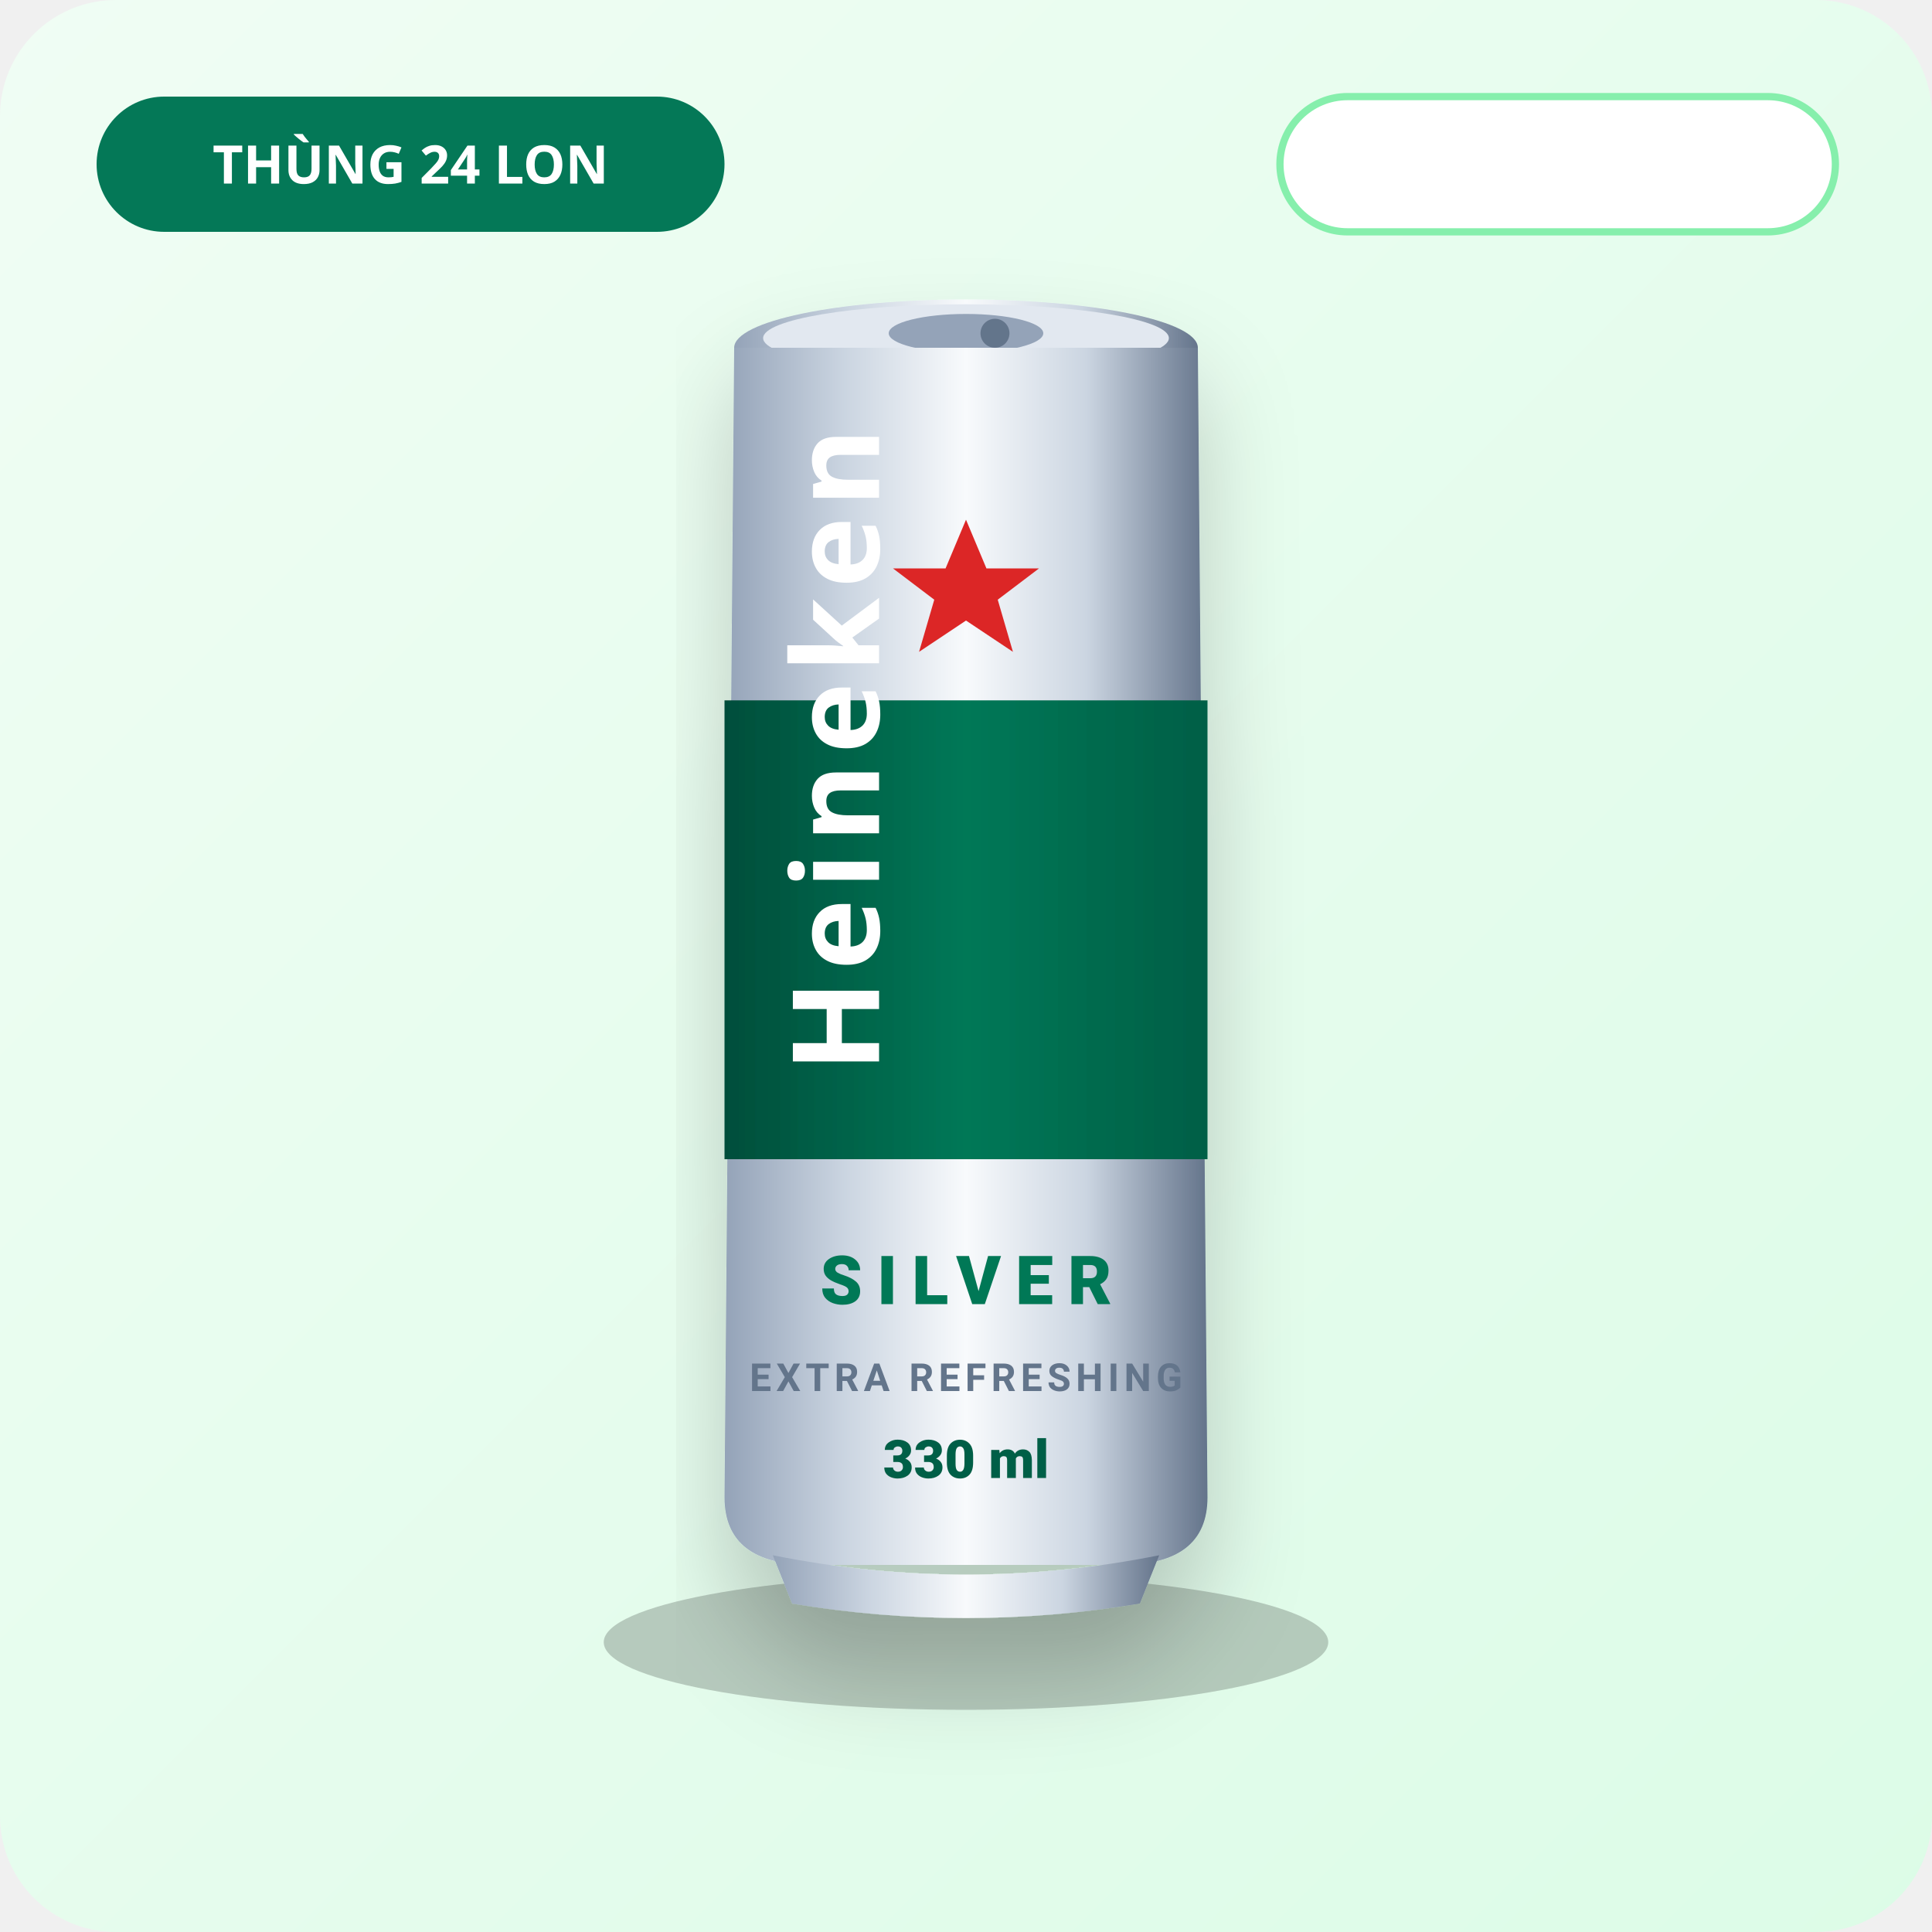
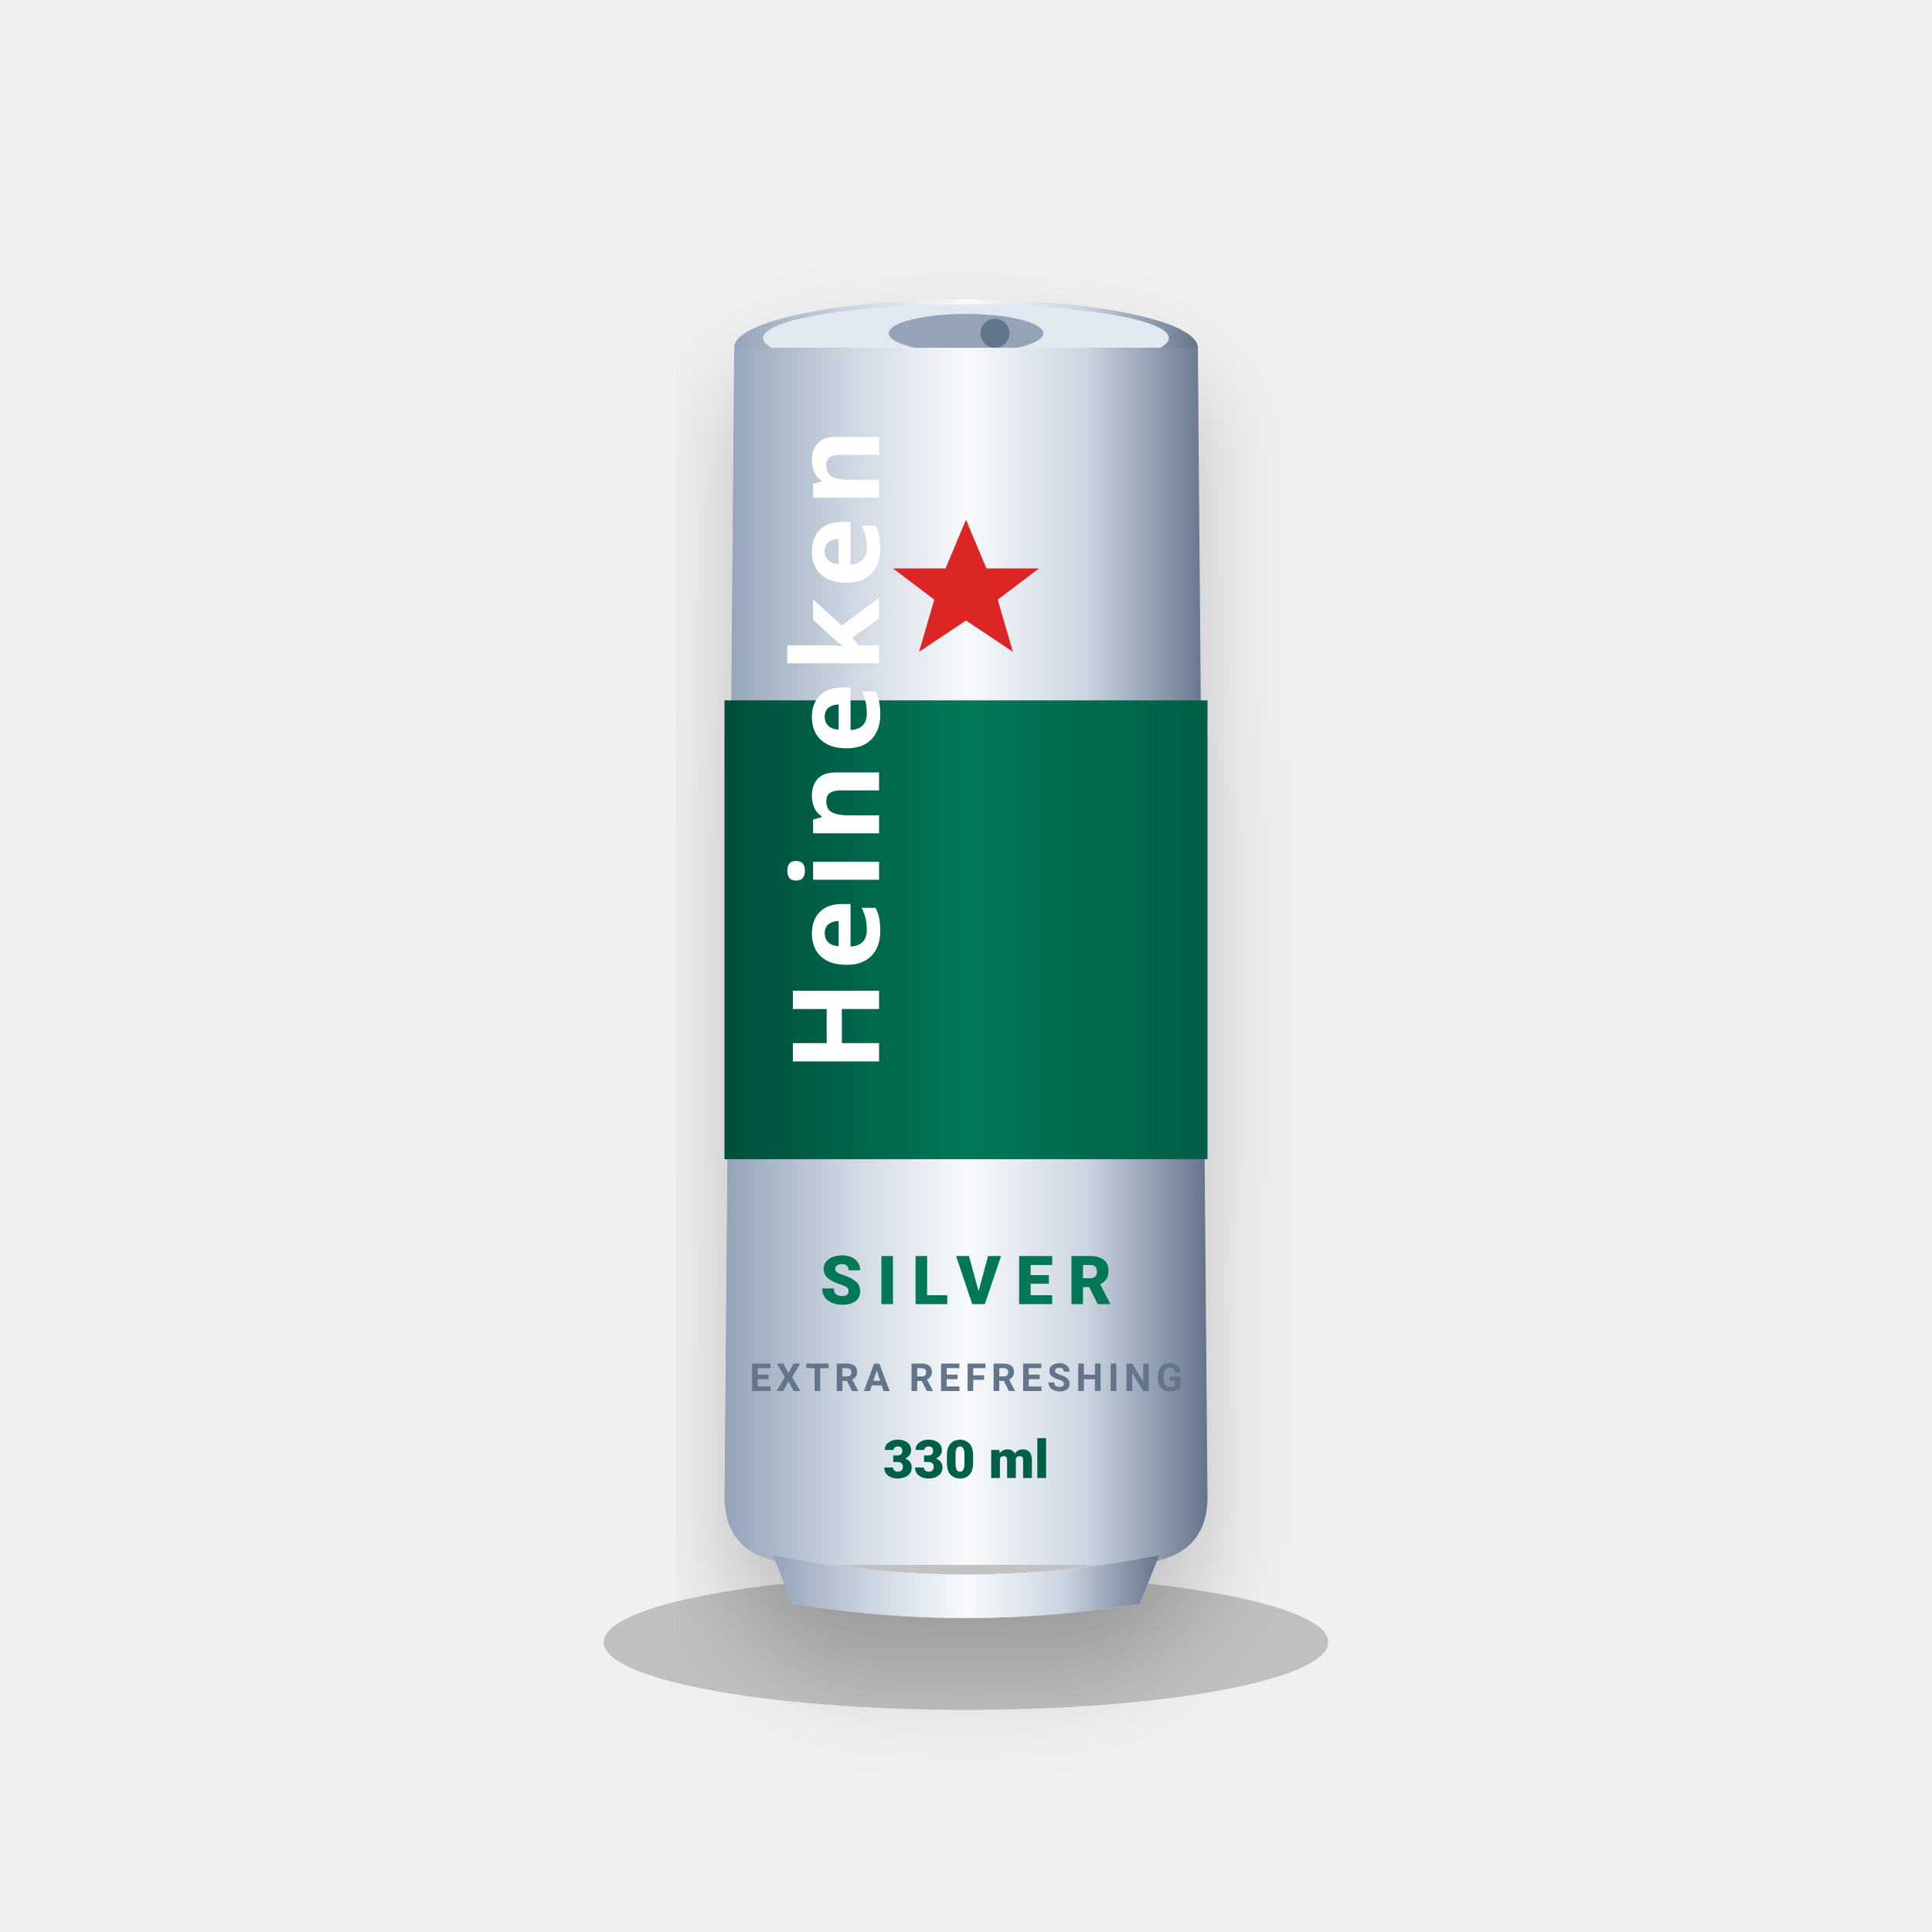
<svg xmlns="http://www.w3.org/2000/svg" viewBox="0 0 400 400" width="100%" height="100%">
  <defs>
    <linearGradient id="bgHeineken" x1="0" y1="0" x2="1" y2="1">
      <stop offset="0%" stop-color="#f0fdf4" />
      <stop offset="100%" stop-color="#dcfce7" />
    </linearGradient>
    <linearGradient id="silverCan" x1="0" y1="0" x2="1" y2="0">
      <stop offset="0%" stop-color="#94a3b8" />
      <stop offset="25%" stop-color="#cbd5e1" />
      <stop offset="50%" stop-color="#f8fafc" />
      <stop offset="75%" stop-color="#cbd5e1" />
      <stop offset="100%" stop-color="#64748b" />
    </linearGradient>
    <linearGradient id="heinekenGreen" x1="0" y1="0" x2="1" y2="0">
      <stop offset="0%" stop-color="#064e3b" />
      <stop offset="50%" stop-color="#047857" />
      <stop offset="100%" stop-color="#065f46" />
    </linearGradient>
    <filter id="shadowH" x="-10%" y="-10%" width="130%" height="130%">
      <feDropShadow dx="0" dy="12" stdDeviation="10" flood-opacity="0.2" />
    </filter>
  </defs>
-   <rect width="400" height="400" rx="24" fill="url(#bgHeineken)" />
  <ellipse cx="200" cy="340" rx="75" ry="14" fill="#000000" opacity="0.2" />
  <g filter="url(#shadowH)">
    <ellipse cx="200" cy="72" rx="48" ry="10" fill="url(#silverCan)" />
    <ellipse cx="200" cy="70" rx="42" ry="7" fill="#e2e8f0" />
    <ellipse cx="200" cy="69" rx="16" ry="4" fill="#94a3b8" />
    <circle cx="206" cy="69" r="3" fill="#64748b" />
    <path d="M 152 72 L 150 310 Q 150 324 168 324 L 232 324 Q 250 324 250 310 L 248 72 Z" fill="url(#silverCan)" />
    <rect x="150" y="145" width="100" height="95" fill="url(#heinekenGreen)" />
    <path d="M 160 322 Q 200 330 240 322 L 236 332 Q 200 338 164 332 Z" fill="url(#silverCan)" />
    <g transform="translate(200, 122) scale(0.9)">
      <polygon points="0,-16 4.7,-4.8 16.8,-4.8 7.3,2.4 10.8,14.4 0,7.2 -10.8,14.4 -7.3,2.4 -16.8,-4.8 -4.7,-4.8" fill="#dc2626" />
    </g>
    <g transform="translate(182, 222) rotate(-90)">
      <text x="0" y="0" font-family="'Arial Black', Impact, sans-serif" font-size="25" font-weight="900" fill="#ffffff" letter-spacing="2">Heineken</text>
    </g>
    <text x="200" y="270" font-family="'Segoe UI', Roboto, sans-serif" font-size="14" font-weight="900" fill="#047857" text-anchor="middle" letter-spacing="3">SILVER</text>
    <text x="200" y="288" font-family="'Segoe UI', Roboto, sans-serif" font-size="8" font-weight="bold" fill="#64748b" text-anchor="middle" letter-spacing="1">EXTRA REFRESHING</text>
    <text x="200" y="306" font-family="'Segoe UI', Roboto, sans-serif" font-size="11" font-weight="900" fill="#065f46" text-anchor="middle">330 ml</text>
  </g>
-   <g transform="translate(20, 20)">
-     <rect width="130" height="28" rx="14" fill="#047857" />
-     <text x="65" y="18" font-family="'Segoe UI', sans-serif" font-size="11" font-weight="bold" fill="#ffffff" text-anchor="middle">THÙNG 24 LON</text>
-   </g>
-   <g transform="translate(265, 20)">
-     <rect width="115" height="28" rx="14" fill="#ffffff" stroke="#86efac" stroke-width="1.5" />
-     <text x="322" y="18" font-family="'Segoe UI', sans-serif" font-size="11" font-weight="bold" fill="#047857" text-anchor="middle">HEINEKEN SILVER</text>
-   </g>
</svg>
